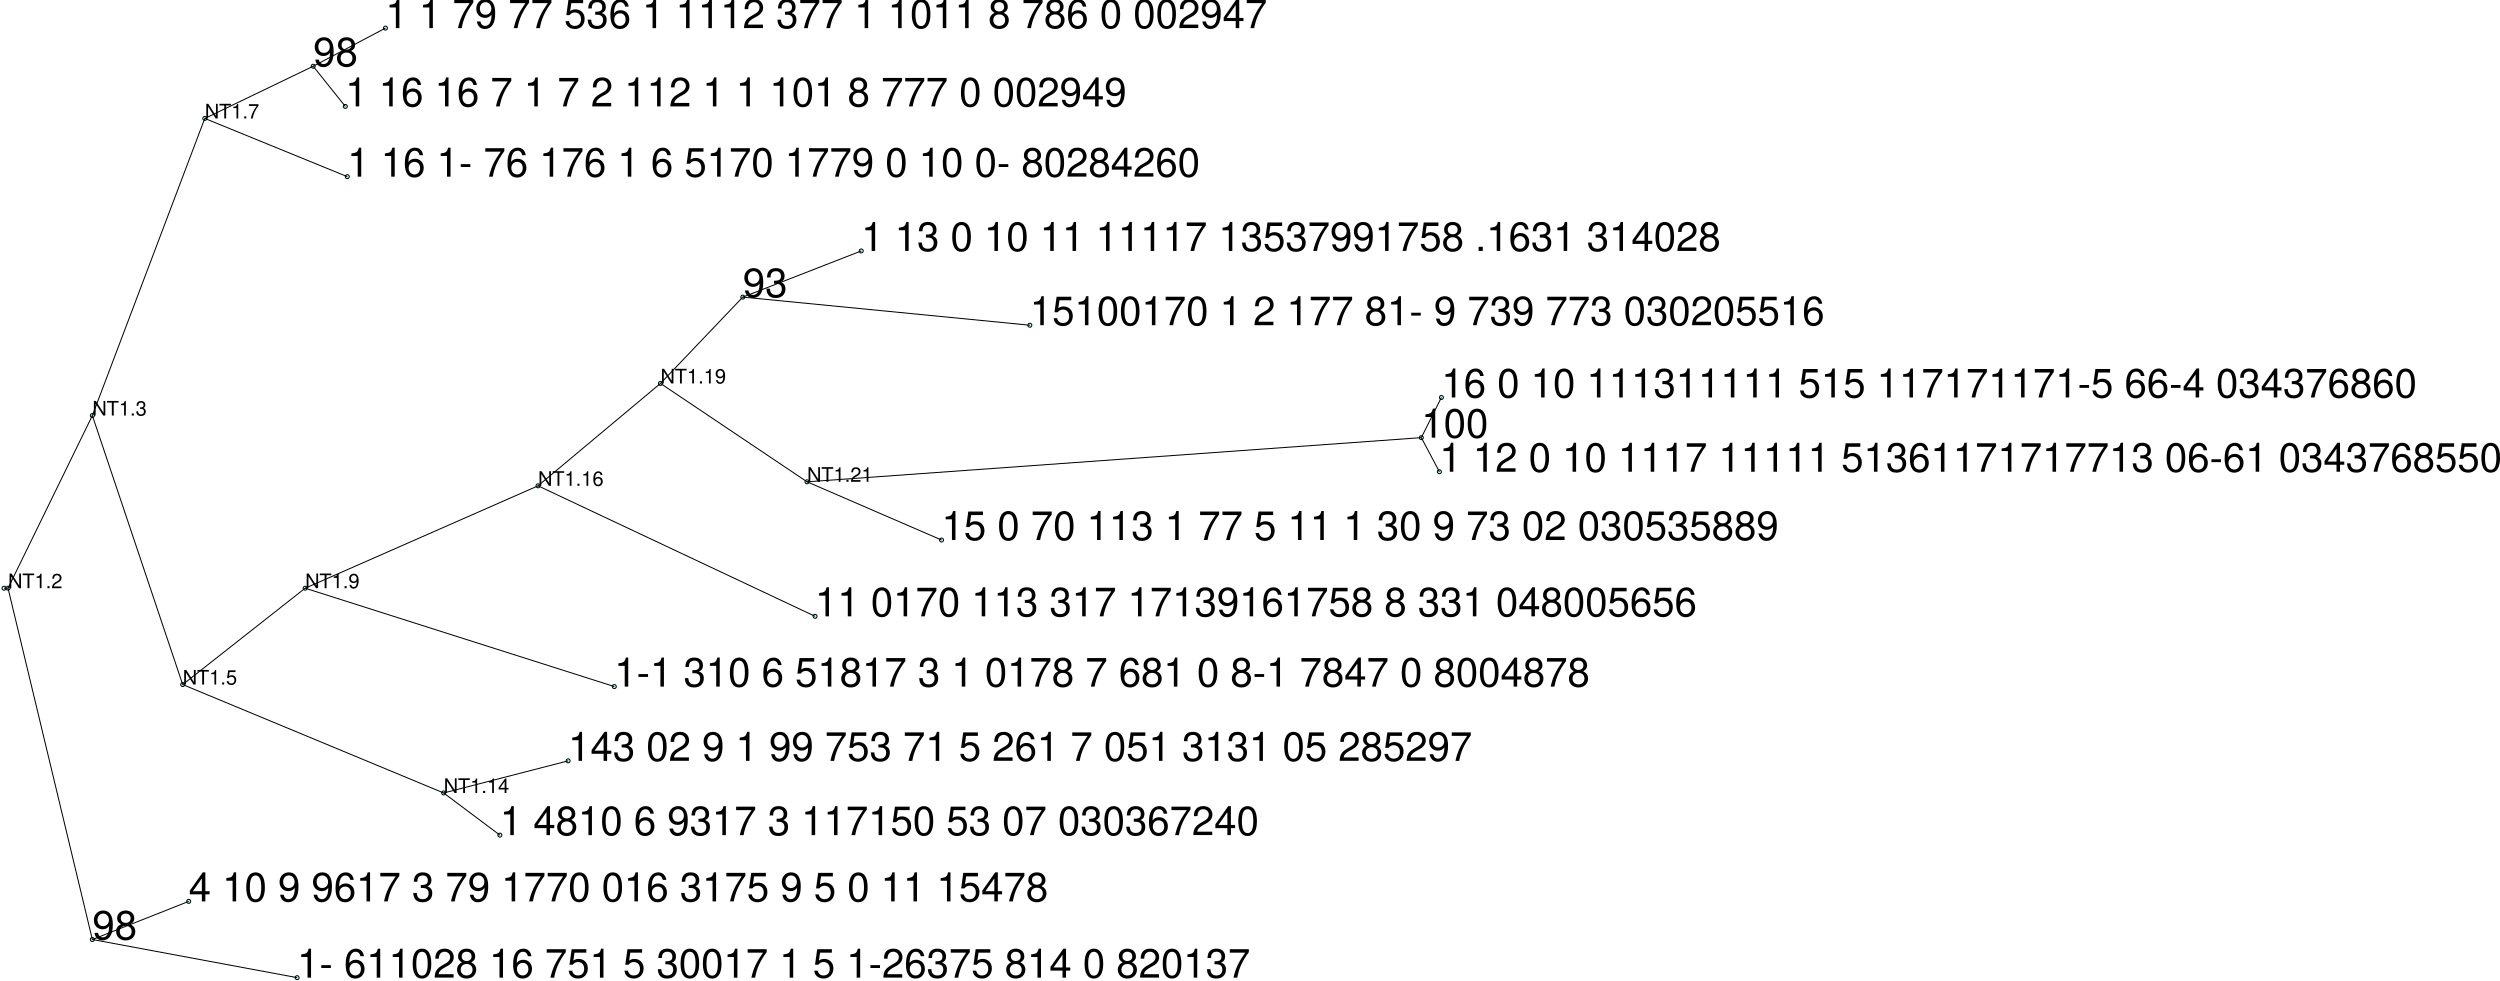
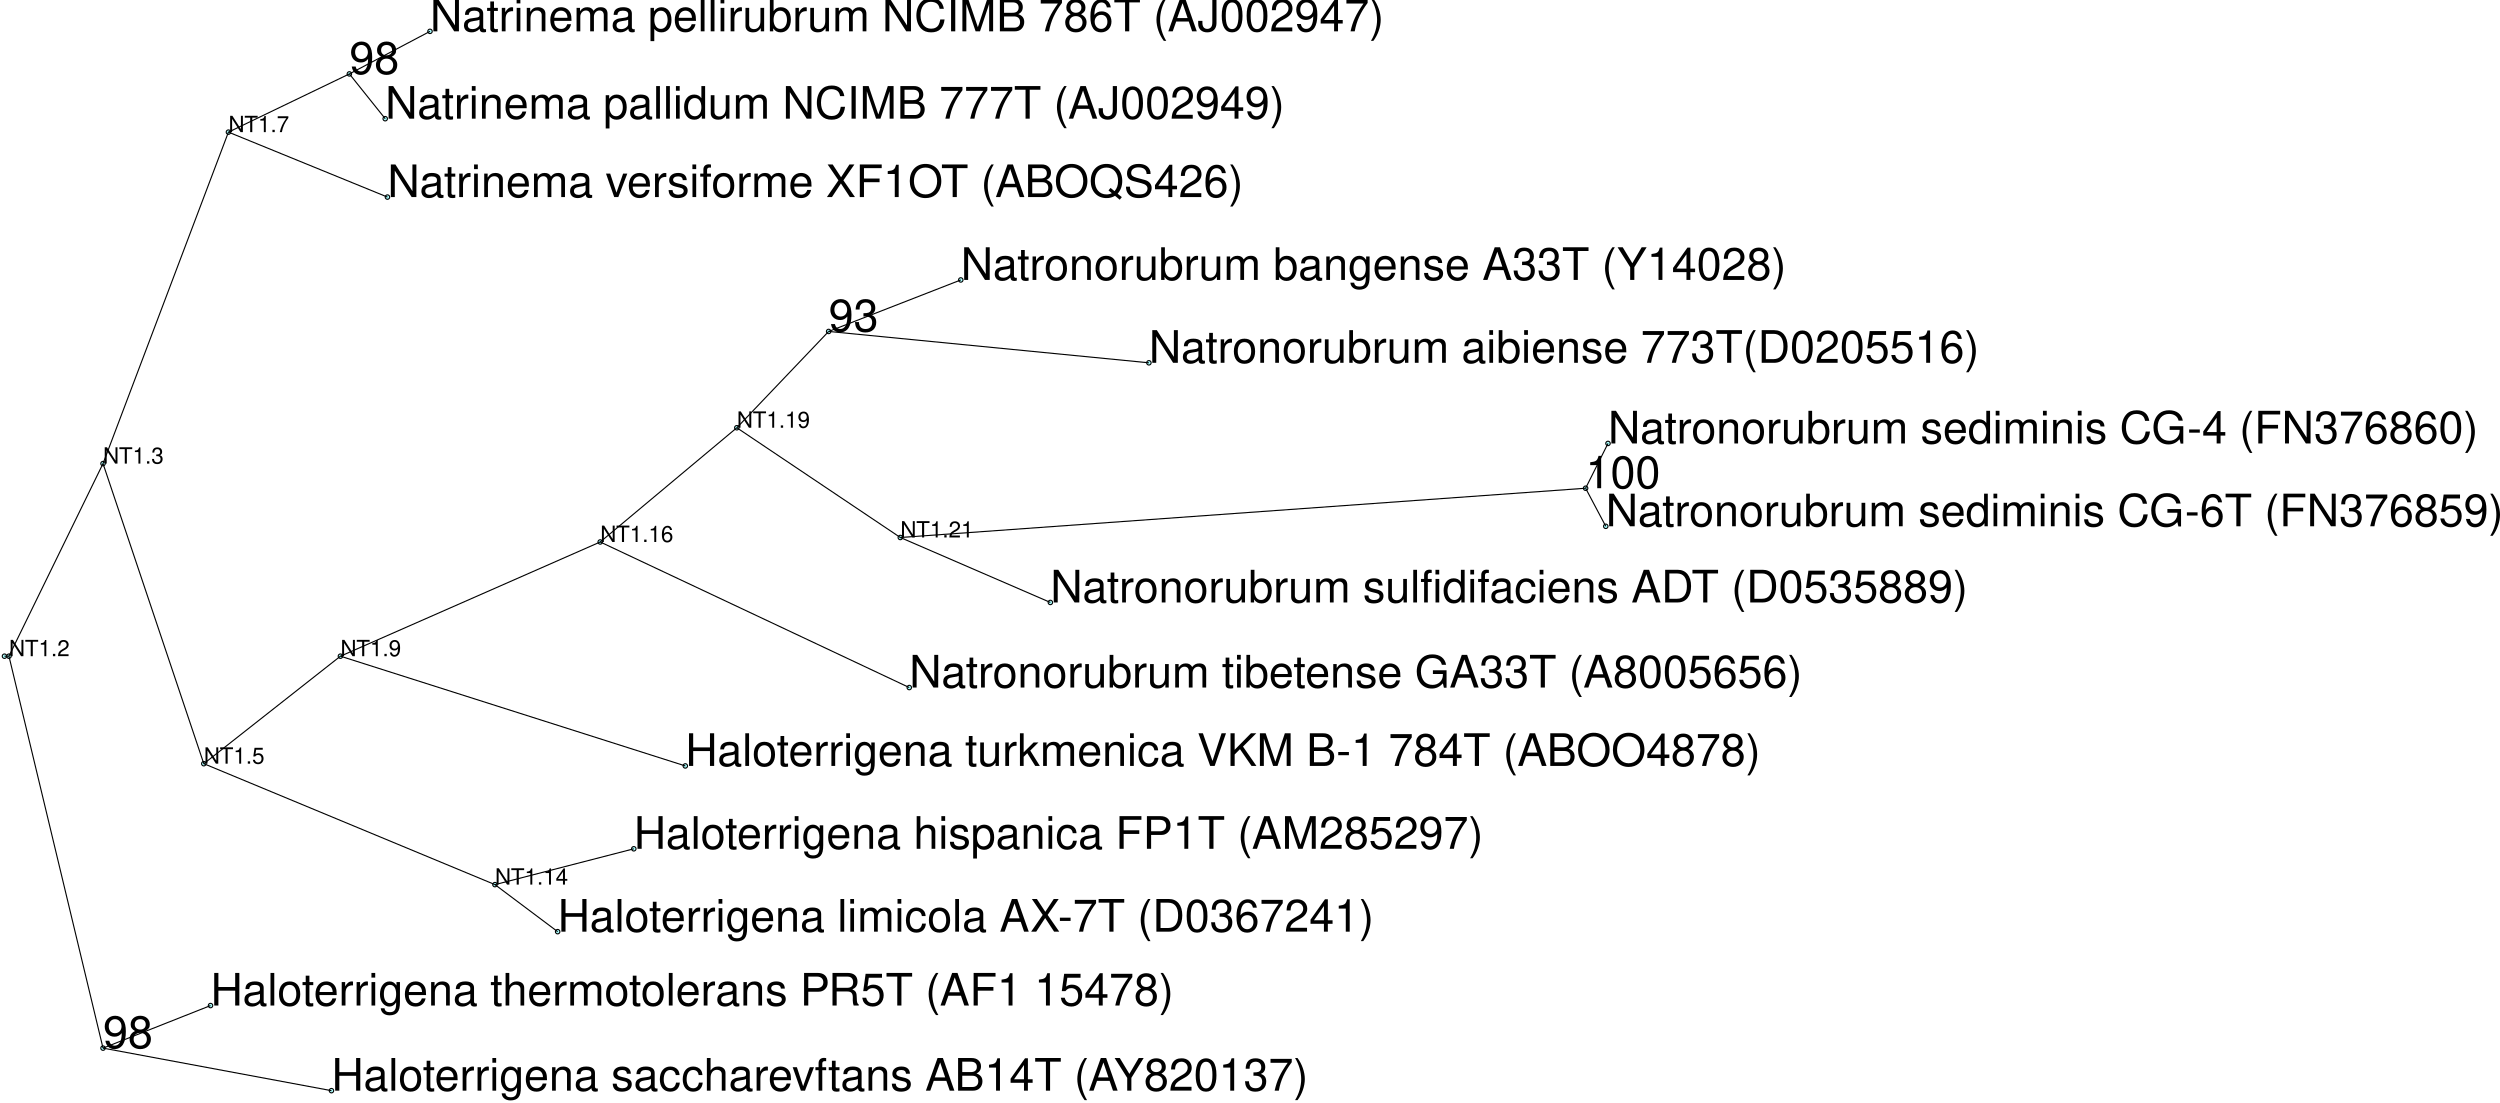
<svg xmlns="http://www.w3.org/2000/svg">
  <g>
    <g>
      <g>
        <circle stroke="black" stroke-width="0.5" fill="#aaffff" cx="2.0" cy="293.0" r="1.0" />
        <text stroke="none" x="2.0" y="293.0" font-size="20.0" font-family="helvetica" />
      </g>
      <g>
        <circle stroke="black" stroke-width="0.5" fill="#aaffff" cx="4.0" cy="293.0" r="1.0" />
        <text stroke="none" x="4.0" y="293.0" font-size="10.0" font-family="helvetica">NT1.2</text>
      </g>
      <g>
        <circle stroke="black" stroke-width="0.5" fill="#aaffff" cx="46.0" cy="207.0" r="1.0" />
        <text stroke="none" x="46.0" y="207.0" font-size="10.0" font-family="helvetica">NT1.3</text>
      </g>
      <g>
        <circle stroke="black" stroke-width="0.5" fill="#aaffff" cx="46.0" cy="468.0" r="1.0" />
        <text stroke="none" x="46.0" y="468.0" font-size="20.0" font-family="helvetica">98</text>
      </g>
      <g>
        <circle stroke="black" stroke-width="0.5" fill="#aaffff" cx="91.0" cy="341.0" r="1.0" />
        <text stroke="none" x="91.0" y="341.0" font-size="10.0" font-family="helvetica">NT1.5</text>
      </g>
      <g>
        <circle stroke="black" stroke-width="0.5" fill="#aaffff" cx="94.0" cy="449.0" r="1.0" />
-         <text stroke="none" x="94.0" y="449.0" font-size="20.0" font-family="helvetica">4 10 9 9617 3 79 1770 016 3175 9 5 0 11 15478</text>
+         <text stroke="none" x="94.0" y="449.0" font-size="20.0" font-family="helvetica">Haloterrigena thermotolerans PR5T (AF1 15478)</text>
      </g>
      <g>
        <circle stroke="black" stroke-width="0.5" fill="#aaffff" cx="102.0" cy="59.0" r="1.0" />
        <text stroke="none" x="102.0" y="59.0" font-size="10.0" font-family="helvetica">NT1.7</text>
      </g>
      <g>
        <circle stroke="black" stroke-width="0.5" fill="#aaffff" cx="148.0" cy="487.0" r="1.0" />
-         <text stroke="none" x="148.0" y="487.0" font-size="20.0" font-family="helvetica">1- 611028 16 751 5 30017 1 5 1-26375 814 0 820137</text>
+         <text stroke="none" x="148.0" y="487.0" font-size="20.0" font-family="helvetica">Haloterrigena saccharevftans AB14T (AY820137)</text>
      </g>
      <g>
        <circle stroke="black" stroke-width="0.5" fill="#aaffff" cx="152.0" cy="293.0" r="1.0" />
        <text stroke="none" x="152.0" y="293.0" font-size="10.0" font-family="helvetica">NT1.9</text>
      </g>
      <g>
        <circle stroke="black" stroke-width="0.5" fill="#aaffff" cx="156.0" cy="33.0" r="1.0" />
        <text stroke="none" x="156.0" y="33.0" font-size="20.0" font-family="helvetica">98</text>
      </g>
      <g>
        <circle stroke="black" stroke-width="0.5" fill="#aaffff" cx="172.0" cy="53.0" r="1.0" />
-         <text stroke="none" x="172.0" y="53.0" font-size="20.0" font-family="helvetica">1 16 16 7 1 7 2 112 1 1 101 8 777 0 002949</text>
+         <text stroke="none" x="172.0" y="53.0" font-size="20.0" font-family="helvetica">Natrinema pallidum NCIMB 777T (AJ002949)</text>
      </g>
      <g>
        <circle stroke="black" stroke-width="0.5" fill="#aaffff" cx="173.0" cy="88.0" r="1.0" />
-         <text stroke="none" x="173.0" y="88.0" font-size="20.0" font-family="helvetica">1 16 1- 76 176 1 6 5170 1779 0 10 0- 80284260</text>
+         <text stroke="none" x="173.0" y="88.0" font-size="20.0" font-family="helvetica">Natrinema versiforme XF1OT (ABOQS426)</text>
      </g>
      <g>
        <circle stroke="black" stroke-width="0.5" fill="#aaffff" cx="192.0" cy="14.0" r="1.0" />
-         <text stroke="none" x="192.0" y="14.0" font-size="20.0" font-family="helvetica">1 1 79 77 536 1 1112 377 1 1011 8 786 0 002947</text>
+         <text stroke="none" x="192.0" y="14.0" font-size="20.0" font-family="helvetica">Natrinema pellirubrum NCIMB 786T (AJ002947)</text>
      </g>
      <g>
        <circle stroke="black" stroke-width="0.5" fill="#aaffff" cx="221.0" cy="395.0" r="1.0" />
        <text stroke="none" x="221.0" y="395.0" font-size="10.0" font-family="helvetica">NT1.14</text>
      </g>
      <g>
        <circle stroke="black" stroke-width="0.5" fill="#aaffff" cx="249.0" cy="416.0" r="1.0" />
-         <text stroke="none" x="249.0" y="416.0" font-size="20.0" font-family="helvetica">1 4810 6 9317 3 117150 53 07 030367240</text>
+         <text stroke="none" x="249.0" y="416.0" font-size="20.0" font-family="helvetica">Haloterrigena limicola AX-7T (D0367241)</text>
      </g>
      <g>
        <circle stroke="black" stroke-width="0.5" fill="#aaffff" cx="268.0" cy="242.0" r="1.0" />
        <text stroke="none" x="268.0" y="242.0" font-size="10.0" font-family="helvetica">NT1.16</text>
      </g>
      <g>
        <circle stroke="black" stroke-width="0.5" fill="#aaffff" cx="283.0" cy="379.0" r="1.0" />
-         <text stroke="none" x="283.0" y="379.0" font-size="20.0" font-family="helvetica">143 02 9 1 99 753 71 5 261 7 051 3131 05 285297</text>
+         <text stroke="none" x="283.0" y="379.0" font-size="20.0" font-family="helvetica">Haloterrigena hispanica FP1T (AM285297)</text>
      </g>
      <g>
        <circle stroke="black" stroke-width="0.5" fill="#aaffff" cx="306.0" cy="342.0" r="1.0" />
-         <text stroke="none" x="306.0" y="342.0" font-size="20.0" font-family="helvetica">1-1 310 6 51817 3 1 0178 7 681 0 8-1 7847 0 8004878</text>
+         <text stroke="none" x="306.0" y="342.0" font-size="20.0" font-family="helvetica">Haloterrigena turkmenica VKM B-1 784T (ABOO4878)</text>
      </g>
      <g>
        <circle stroke="black" stroke-width="0.5" fill="#aaffff" cx="329.0" cy="191.0" r="1.0" />
        <text stroke="none" x="329.0" y="191.0" font-size="10.0" font-family="helvetica">NT1.19</text>
      </g>
      <g>
        <circle stroke="black" stroke-width="0.5" fill="#aaffff" cx="370.0" cy="148.0" r="1.0" />
        <text stroke="none" x="370.0" y="148.0" font-size="20.0" font-family="helvetica">93</text>
      </g>
      <g>
        <circle stroke="black" stroke-width="0.5" fill="#aaffff" cx="402.0" cy="240.0" r="1.0" />
        <text stroke="none" x="402.0" y="240.0" font-size="10.0" font-family="helvetica">NT1.21</text>
      </g>
      <g>
        <circle stroke="black" stroke-width="0.5" fill="#aaffff" cx="406.0" cy="307.0" r="1.0" />
-         <text stroke="none" x="406.0" y="307.0" font-size="20.0" font-family="helvetica">11 0170 113 317 17139161758 8 331 048005656</text>
+         <text stroke="none" x="406.0" y="307.0" font-size="20.0" font-family="helvetica">Natronorubrum tibetense GA33T (A8005656)</text>
      </g>
      <g>
        <circle stroke="black" stroke-width="0.5" fill="#aaffff" cx="429.0" cy="125.0" r="1.0" />
-         <text stroke="none" x="429.0" y="125.0" font-size="20.0" font-family="helvetica">1 13 0 10 11 11117 13537991758 .1631 314028</text>
+         <text stroke="none" x="429.0" y="125.0" font-size="20.0" font-family="helvetica">Natronorubrum bangense A33T (Y14028)</text>
      </g>
      <g>
        <circle stroke="black" stroke-width="0.5" fill="#aaffff" cx="469.0" cy="269.0" r="1.0" />
-         <text stroke="none" x="469.0" y="269.0" font-size="20.0" font-family="helvetica">15 0 70 113 1 77 5 11 1 30 9 73 02 030535889</text>
+         <text stroke="none" x="469.0" y="269.0" font-size="20.0" font-family="helvetica">Natronorubrum sulfidifaciens ADT (D0535889)</text>
      </g>
      <g>
        <circle stroke="black" stroke-width="0.5" fill="#aaffff" cx="513.0" cy="162.0" r="1.0" />
-         <text stroke="none" x="513.0" y="162.0" font-size="20.0" font-family="helvetica">15100170 1 2 177 81- 9 739 773 030205516</text>
+         <text stroke="none" x="513.0" y="162.0" font-size="20.0" font-family="helvetica">Natronorubrum aibiense 773T(D0205516)</text>
      </g>
      <g>
        <circle stroke="black" stroke-width="0.5" fill="#aaffff" cx="708.0" cy="218.0" r="1.0" />
        <text stroke="none" x="708.0" y="218.0" font-size="20.0" font-family="helvetica">100</text>
      </g>
      <g>
        <circle stroke="black" stroke-width="0.5" fill="#aaffff" cx="717.0" cy="235.0" r="1.0" />
-         <text stroke="none" x="717.0" y="235.0" font-size="20.0" font-family="helvetica">1 12 0 10 1117 11111 51361171717713 06-61 0343768550</text>
+         <text stroke="none" x="717.0" y="235.0" font-size="20.0" font-family="helvetica">Natronorubrum sediminis CG-6T (FN376859)</text>
      </g>
      <g>
        <circle stroke="black" stroke-width="0.5" fill="#aaffff" cx="718.0" cy="198.0" r="1.0" />
-         <text stroke="none" x="718.0" y="198.0" font-size="20.0" font-family="helvetica">16 0 10 111311111 515 117171171-5 66-4 034376860</text>
+         <text stroke="none" x="718.0" y="198.0" font-size="20.0" font-family="helvetica">Natronorubrum sediminis CG-4 (FN376860)</text>
      </g>
      <line stroke="black" x1="4.0" y1="293.0" x2="2.0" y2="293.0" stroke-width="0.5" />
      <line stroke="black" x1="94.0" y1="449.0" x2="46.0" y2="468.0" stroke-width="0.5" />
      <line stroke="black" x1="406.0" y1="307.0" x2="268.0" y2="242.0" stroke-width="0.5" />
      <line stroke="black" x1="429.0" y1="125.0" x2="370.0" y2="148.0" stroke-width="0.5" />
      <line stroke="black" x1="513.0" y1="162.0" x2="370.0" y2="148.0" stroke-width="0.5" />
      <line stroke="black" x1="717.0" y1="235.0" x2="708.0" y2="218.0" stroke-width="0.5" />
      <line stroke="black" x1="156.0" y1="33.0" x2="102.0" y2="59.0" stroke-width="0.5" />
      <line stroke="black" x1="102.0" y1="59.0" x2="46.0" y2="207.0" stroke-width="0.5" />
      <line stroke="black" x1="46.0" y1="207.0" x2="4.0" y2="293.0" stroke-width="0.5" />
      <line stroke="black" x1="46.0" y1="207.0" x2="91.0" y2="341.0" stroke-width="0.5" />
      <line stroke="black" x1="4.0" y1="293.0" x2="46.0" y2="468.0" stroke-width="0.5" />
      <line stroke="black" x1="91.0" y1="341.0" x2="221.0" y2="395.0" stroke-width="0.5" />
      <line stroke="black" x1="91.0" y1="341.0" x2="152.0" y2="293.0" stroke-width="0.5" />
      <line stroke="black" x1="152.0" y1="293.0" x2="268.0" y2="242.0" stroke-width="0.5" />
      <line stroke="black" x1="268.0" y1="242.0" x2="329.0" y2="191.0" stroke-width="0.5" />
      <line stroke="black" x1="329.0" y1="191.0" x2="402.0" y2="240.0" stroke-width="0.5" />
      <line stroke="black" x1="329.0" y1="191.0" x2="370.0" y2="148.0" stroke-width="0.5" />
      <line stroke="black" x1="402.0" y1="240.0" x2="708.0" y2="218.0" stroke-width="0.5" />
      <line stroke="black" x1="148.0" y1="487.0" x2="46.0" y2="468.0" stroke-width="0.5" />
      <line stroke="black" x1="173.0" y1="88.0" x2="102.0" y2="59.0" stroke-width="0.5" />
      <line stroke="black" x1="172.0" y1="53.0" x2="156.0" y2="33.0" stroke-width="0.5" />
      <line stroke="black" x1="192.0" y1="14.0" x2="156.0" y2="33.0" stroke-width="0.5" />
      <line stroke="black" x1="306.0" y1="342.0" x2="152.0" y2="293.0" stroke-width="0.5" />
      <line stroke="black" x1="249.0" y1="416.0" x2="221.0" y2="395.0" stroke-width="0.5" />
      <line stroke="black" x1="283.0" y1="379.0" x2="221.0" y2="395.0" stroke-width="0.5" />
      <line stroke="black" x1="469.0" y1="269.0" x2="402.0" y2="240.0" stroke-width="0.5" />
      <line stroke="black" x1="718.0" y1="198.0" x2="708.0" y2="218.0" stroke-width="0.5" />
    </g>
  </g>
</svg>
